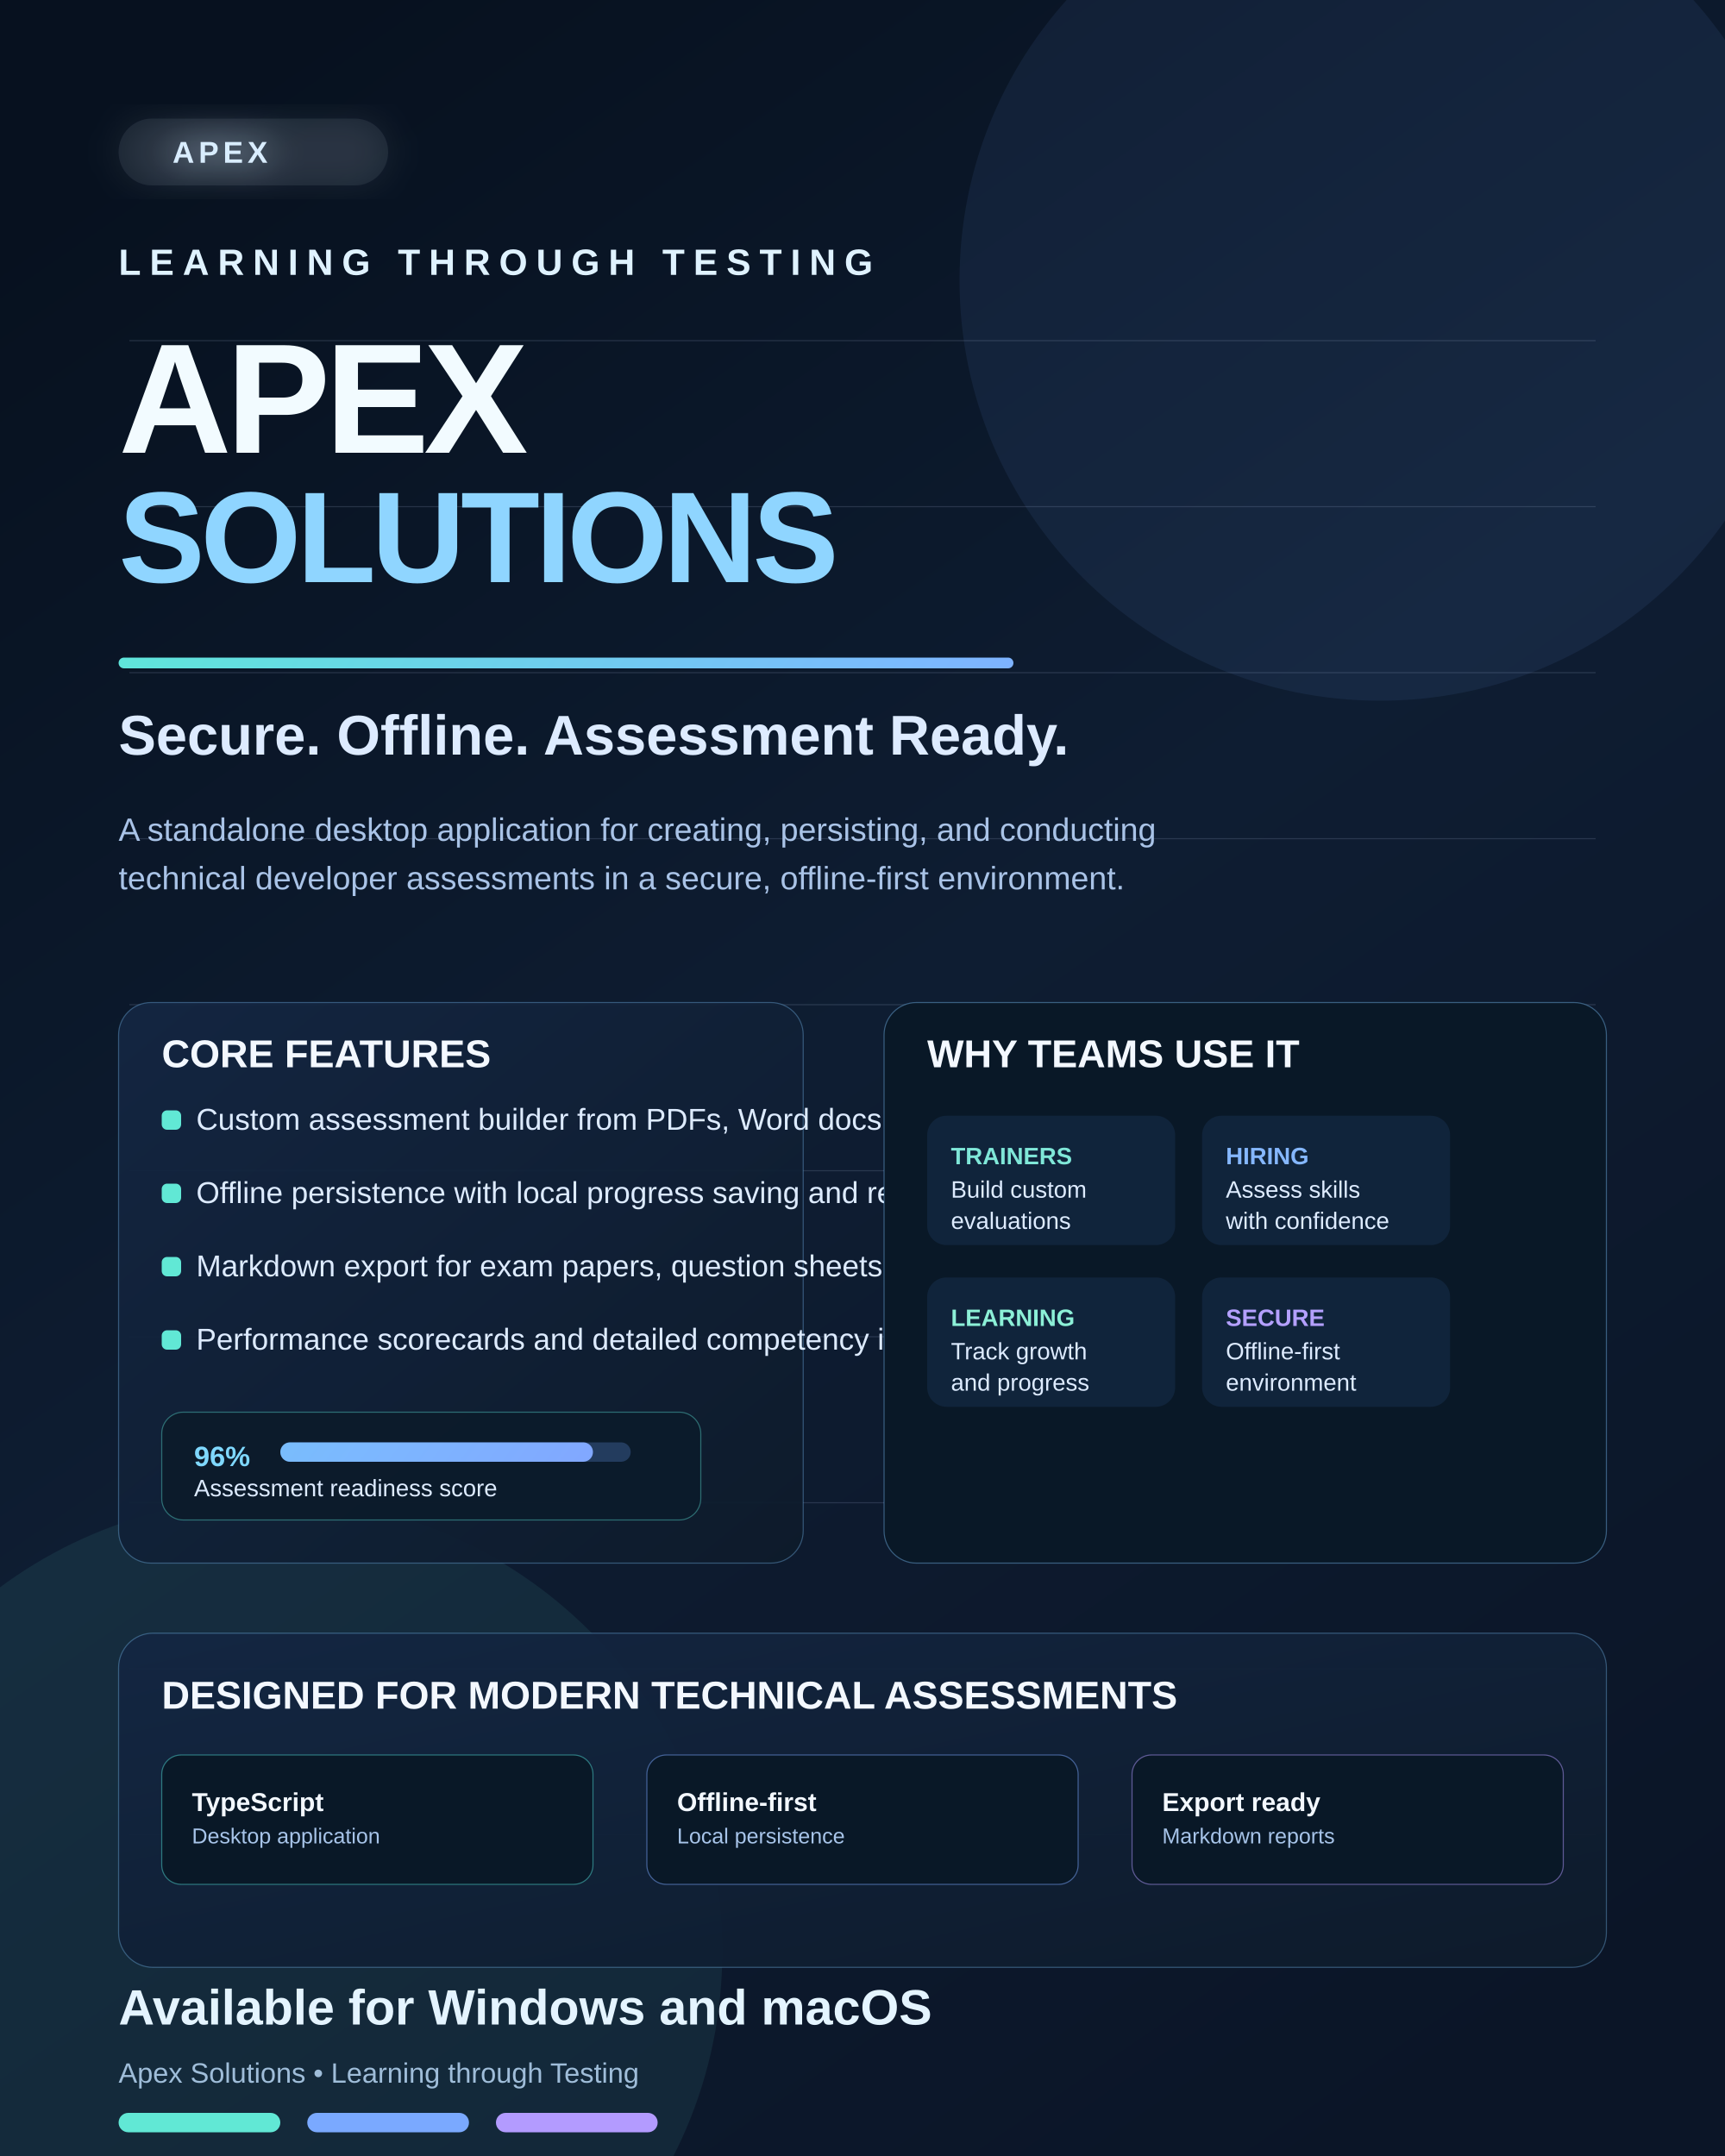
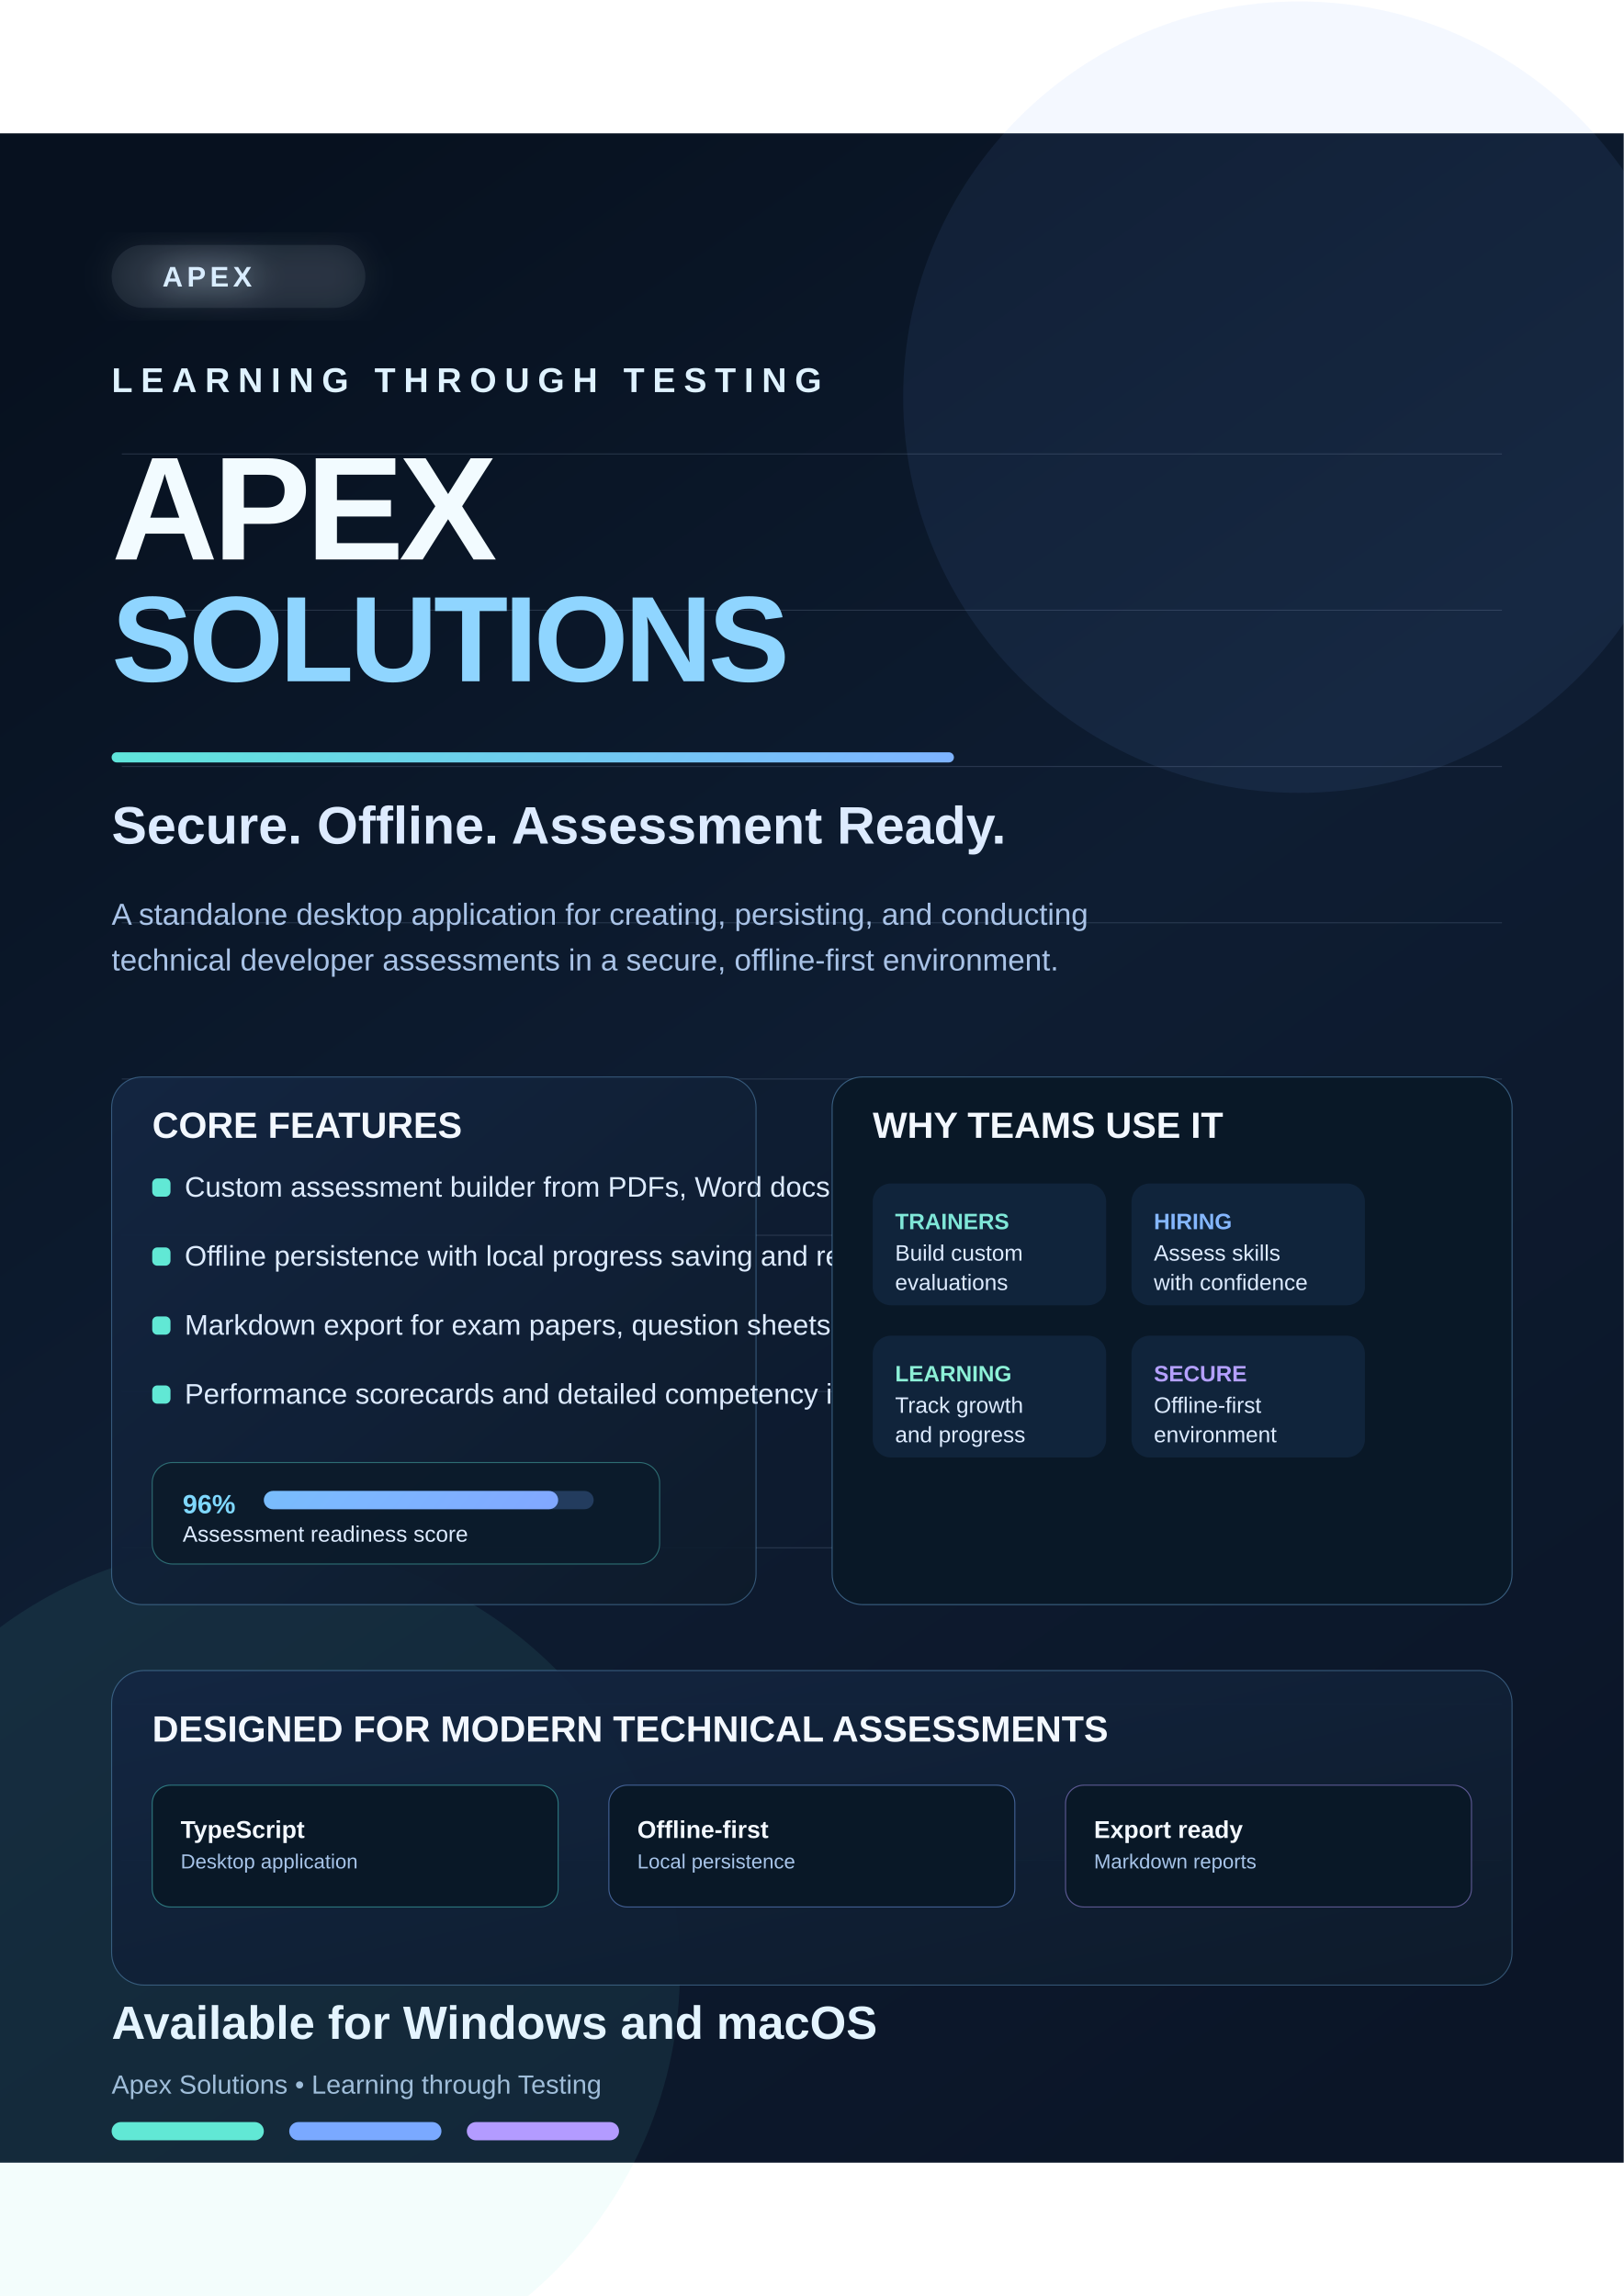
- <svg xmlns="http://www.w3.org/2000/svg" width="1600" height="2000" viewBox="0 0 1600 2000" preserveAspectRatio="xMidYMid meet" fill="none" style="display:block;width:100%;height:auto;max-width:1600px">
+ <svg xmlns="http://www.w3.org/2000/svg" width="210mm" height="297mm" viewBox="0 0 1600 2000" preserveAspectRatio="xMidYMid meet" fill="none" role="img" aria-label="Apex Solutions poster">
  <defs>
    <linearGradient id="bg" x1="180" y1="100" x2="1420" y2="1900" gradientUnits="userSpaceOnUse">
      <stop stop-color="#07111F" />
      <stop offset="0.48" stop-color="#0E1D32" />
      <stop offset="1" stop-color="#0B1527" />
    </linearGradient>
    <linearGradient id="tealGrad" x1="310" y1="300" x2="1340" y2="1060" gradientUnits="userSpaceOnUse">
      <stop stop-color="#5EE7D9" />
      <stop offset="0.5" stop-color="#7CB8FF" />
      <stop offset="1" stop-color="#8F7CFF" />
    </linearGradient>
    <linearGradient id="panelGrad" x1="0" y1="0" x2="1" y2="1">
      <stop stop-color="#132642" stop-opacity="0.95" />
      <stop offset="1" stop-color="#0D1B2B" stop-opacity="0.95" />
    </linearGradient>
    <filter id="glow" x="-20%" y="-20%" width="140%" height="140%">
      <feGaussianBlur stdDeviation="16" result="blur" />
      <feMerge>
        <feMergeNode in="blur" />
        <feMergeNode in="SourceGraphic" />
      </feMerge>
    </filter>
  </defs>
  <rect width="1600" height="2000" fill="url(#bg)" />
  <circle cx="1280" cy="260" r="390" fill="#7AA9FF" fill-opacity="0.08" />
  <circle cx="250" cy="1810" r="420" fill="#64E7D6" fill-opacity="0.08" />
  <g opacity="0.18">
    <path d="M120 316H1480" stroke="#A5B8D9" />
    <path d="M120 470H1480" stroke="#A5B8D9" />
    <path d="M120 624H1480" stroke="#A5B8D9" />
    <path d="M120 778H1480" stroke="#A5B8D9" />
    <path d="M120 932H1480" stroke="#A5B8D9" />
    <path d="M120 1086H1480" stroke="#A5B8D9" />
    <path d="M120 1240H1480" stroke="#A5B8D9" />
    <path d="M120 1394H1480" stroke="#A5B8D9" />
    <path d="M120 1548H1480" stroke="#A5B8D9" />
    <path d="M120 1702H1480" stroke="#A5B8D9" />
  </g>
  <g filter="url(#glow)">
    <rect x="110" y="110" width="250" height="62" rx="31" fill="#EAF2FF" fill-opacity="0.08" />
    <text x="160" y="151" fill="#D9EDFF" font-size="28" font-family="Verdana, Arial, sans-serif" font-weight="700" letter-spacing="4">APEX</text>
  </g>
  <text x="110" y="255" fill="#DFF2FF" font-size="34" font-family="Verdana, Arial, sans-serif" font-weight="600" letter-spacing="8">LEARNING THROUGH TESTING</text>
  <g>
    <text x="110" y="420" fill="#F2FBFF" font-size="145" font-family="Verdana, Arial, sans-serif" font-weight="800" letter-spacing="-5">APEX</text>
    <text x="110" y="540" fill="#8FD5FF" font-size="120" font-family="Verdana, Arial, sans-serif" font-weight="700" letter-spacing="-4">SOLUTIONS</text>
  </g>
  <rect x="110" y="610" width="830" height="10" rx="5" fill="url(#tealGrad)" />
  <text x="110" y="700" fill="#DDEBFF" font-size="52" font-family="Verdana, Arial, sans-serif" font-weight="600">Secure. Offline. Assessment Ready.</text>
  <text x="110" y="780" fill="#A9C3E7" font-size="30" font-family="Verdana, Arial, sans-serif">A standalone desktop application for creating, persisting, and conducting</text>
  <text x="110" y="825" fill="#A9C3E7" font-size="30" font-family="Verdana, Arial, sans-serif">technical developer assessments in a secure, offline-first environment.</text>
  <g>
    <rect x="110" y="930" width="635" height="520" rx="30" fill="url(#panelGrad)" stroke="#7EC7FF" stroke-opacity="0.35" />
    <text x="150" y="990" fill="#F3F8FF" font-size="36" font-family="Verdana, Arial, sans-serif" font-weight="700">CORE FEATURES</text>
    <rect x="150" y="1030" width="18" height="18" rx="5" fill="#61E8D5" />
    <text x="182" y="1048" fill="#DDEBFF" font-size="28" font-family="Verdana, Arial, sans-serif">Custom assessment builder from PDFs, Word docs, and plain text</text>
    <rect x="150" y="1098" width="18" height="18" rx="5" fill="#61E8D5" />
    <text x="182" y="1116" fill="#DDEBFF" font-size="28" font-family="Verdana, Arial, sans-serif">Offline persistence with local progress saving and recovery</text>
    <rect x="150" y="1166" width="18" height="18" rx="5" fill="#61E8D5" />
    <text x="182" y="1184" fill="#DDEBFF" font-size="28" font-family="Verdana, Arial, sans-serif">Markdown export for exam papers, question sheets, and answer keys</text>
    <rect x="150" y="1234" width="18" height="18" rx="5" fill="#61E8D5" />
    <text x="182" y="1252" fill="#DDEBFF" font-size="28" font-family="Verdana, Arial, sans-serif">Performance scorecards and detailed competency insights</text>
    <rect x="150" y="1310" width="500" height="100" rx="20" fill="#0C1B2B" fill-opacity="0.9" stroke="#5EE7D9" stroke-opacity="0.4" />
    <text x="180" y="1360" fill="#7FD8FF" font-size="26" font-family="Verdana, Arial, sans-serif" font-weight="700">96%</text>
    <rect x="260" y="1338" width="325" height="18" rx="9" fill="#233C5E" />
    <rect x="260" y="1338" width="290" height="18" rx="9" fill="url(#tealGrad)" />
    <text x="180" y="1388" fill="#DDEBFF" font-size="22" font-family="Verdana, Arial, sans-serif">Assessment readiness score</text>
  </g>
  <g>
    <rect x="820" y="930" width="670" height="520" rx="30" fill="#091827" stroke="#7EC7FF" stroke-opacity="0.4" />
    <text x="860" y="990" fill="#F3F8FF" font-size="36" font-family="Verdana, Arial, sans-serif" font-weight="700">WHY TEAMS USE IT</text>
    <g transform="translate(860 1035)">
      <rect width="230" height="120" rx="18" fill="#10243B" />
      <text x="22" y="45" fill="#7FE7D8" font-size="22" font-family="Verdana, Arial, sans-serif" font-weight="700">TRAINERS</text>
      <text x="22" y="76" fill="#DDEBFF" font-size="22" font-family="Verdana, Arial, sans-serif">Build custom</text>
      <text x="22" y="105" fill="#DDEBFF" font-size="22" font-family="Verdana, Arial, sans-serif">evaluations</text>
    </g>
    <g transform="translate(1115 1035)">
      <rect width="230" height="120" rx="18" fill="#10243B" />
      <text x="22" y="45" fill="#85B7FF" font-size="22" font-family="Verdana, Arial, sans-serif" font-weight="700">HIRING</text>
      <text x="22" y="76" fill="#DDEBFF" font-size="22" font-family="Verdana, Arial, sans-serif">Assess skills</text>
      <text x="22" y="105" fill="#DDEBFF" font-size="22" font-family="Verdana, Arial, sans-serif">with confidence</text>
    </g>
    <g transform="translate(860 1185)">
      <rect width="230" height="120" rx="18" fill="#10243B" />
      <text x="22" y="45" fill="#8CF0D7" font-size="22" font-family="Verdana, Arial, sans-serif" font-weight="700">LEARNING</text>
      <text x="22" y="76" fill="#DDEBFF" font-size="22" font-family="Verdana, Arial, sans-serif">Track growth</text>
      <text x="22" y="105" fill="#DDEBFF" font-size="22" font-family="Verdana, Arial, sans-serif">and progress</text>
    </g>
    <g transform="translate(1115 1185)">
      <rect width="230" height="120" rx="18" fill="#10243B" />
      <text x="22" y="45" fill="#B4A0FF" font-size="22" font-family="Verdana, Arial, sans-serif" font-weight="700">SECURE</text>
      <text x="22" y="76" fill="#DDEBFF" font-size="22" font-family="Verdana, Arial, sans-serif">Offline-first</text>
      <text x="22" y="105" fill="#DDEBFF" font-size="22" font-family="Verdana, Arial, sans-serif">environment</text>
    </g>
  </g>
  <g>
    <rect x="110" y="1515" width="1380" height="310" rx="32" fill="url(#panelGrad)" stroke="#7EC7FF" stroke-opacity="0.35" />
    <text x="150" y="1585" fill="#F3F8FF" font-size="36" font-family="Verdana, Arial, sans-serif" font-weight="700">DESIGNED FOR MODERN TECHNICAL ASSESSMENTS</text>
    <g transform="translate(150 1628)">
      <rect width="400" height="120" rx="18" fill="#091827" stroke="#4FD7D0" stroke-opacity="0.5" />
      <text x="28" y="52" fill="#F3F8FF" font-size="24" font-family="Verdana, Arial, sans-serif" font-weight="700">TypeScript</text>
      <text x="28" y="82" fill="#A7C4E9" font-size="20" font-family="Verdana, Arial, sans-serif">Desktop application</text>
    </g>
    <g transform="translate(600 1628)">
      <rect width="400" height="120" rx="18" fill="#091827" stroke="#7AA9FF" stroke-opacity="0.5" />
      <text x="28" y="52" fill="#F3F8FF" font-size="24" font-family="Verdana, Arial, sans-serif" font-weight="700">Offline-first</text>
      <text x="28" y="82" fill="#A7C4E9" font-size="20" font-family="Verdana, Arial, sans-serif">Local persistence</text>
    </g>
    <g transform="translate(1050 1628)">
      <rect width="400" height="120" rx="18" fill="#091827" stroke="#B39BFF" stroke-opacity="0.5" />
      <text x="28" y="52" fill="#F3F8FF" font-size="24" font-family="Verdana, Arial, sans-serif" font-weight="700">Export ready</text>
      <text x="28" y="82" fill="#A7C4E9" font-size="20" font-family="Verdana, Arial, sans-serif">Markdown reports</text>
    </g>
  </g>
  <g>
    <text x="110" y="1878" fill="#E4F4FF" font-size="46" font-family="Verdana, Arial, sans-serif" font-weight="700">Available for Windows and macOS</text>
    <text x="110" y="1932" fill="#9FBDD9" font-size="26" font-family="Verdana, Arial, sans-serif">Apex Solutions • Learning through Testing</text>
    <rect x="110" y="1960" width="150" height="18" rx="9" fill="#61E8D5" />
    <rect x="285" y="1960" width="150" height="18" rx="9" fill="#7AA9FF" />
    <rect x="460" y="1960" width="150" height="18" rx="9" fill="#B39BFF" />
  </g>
</svg>
